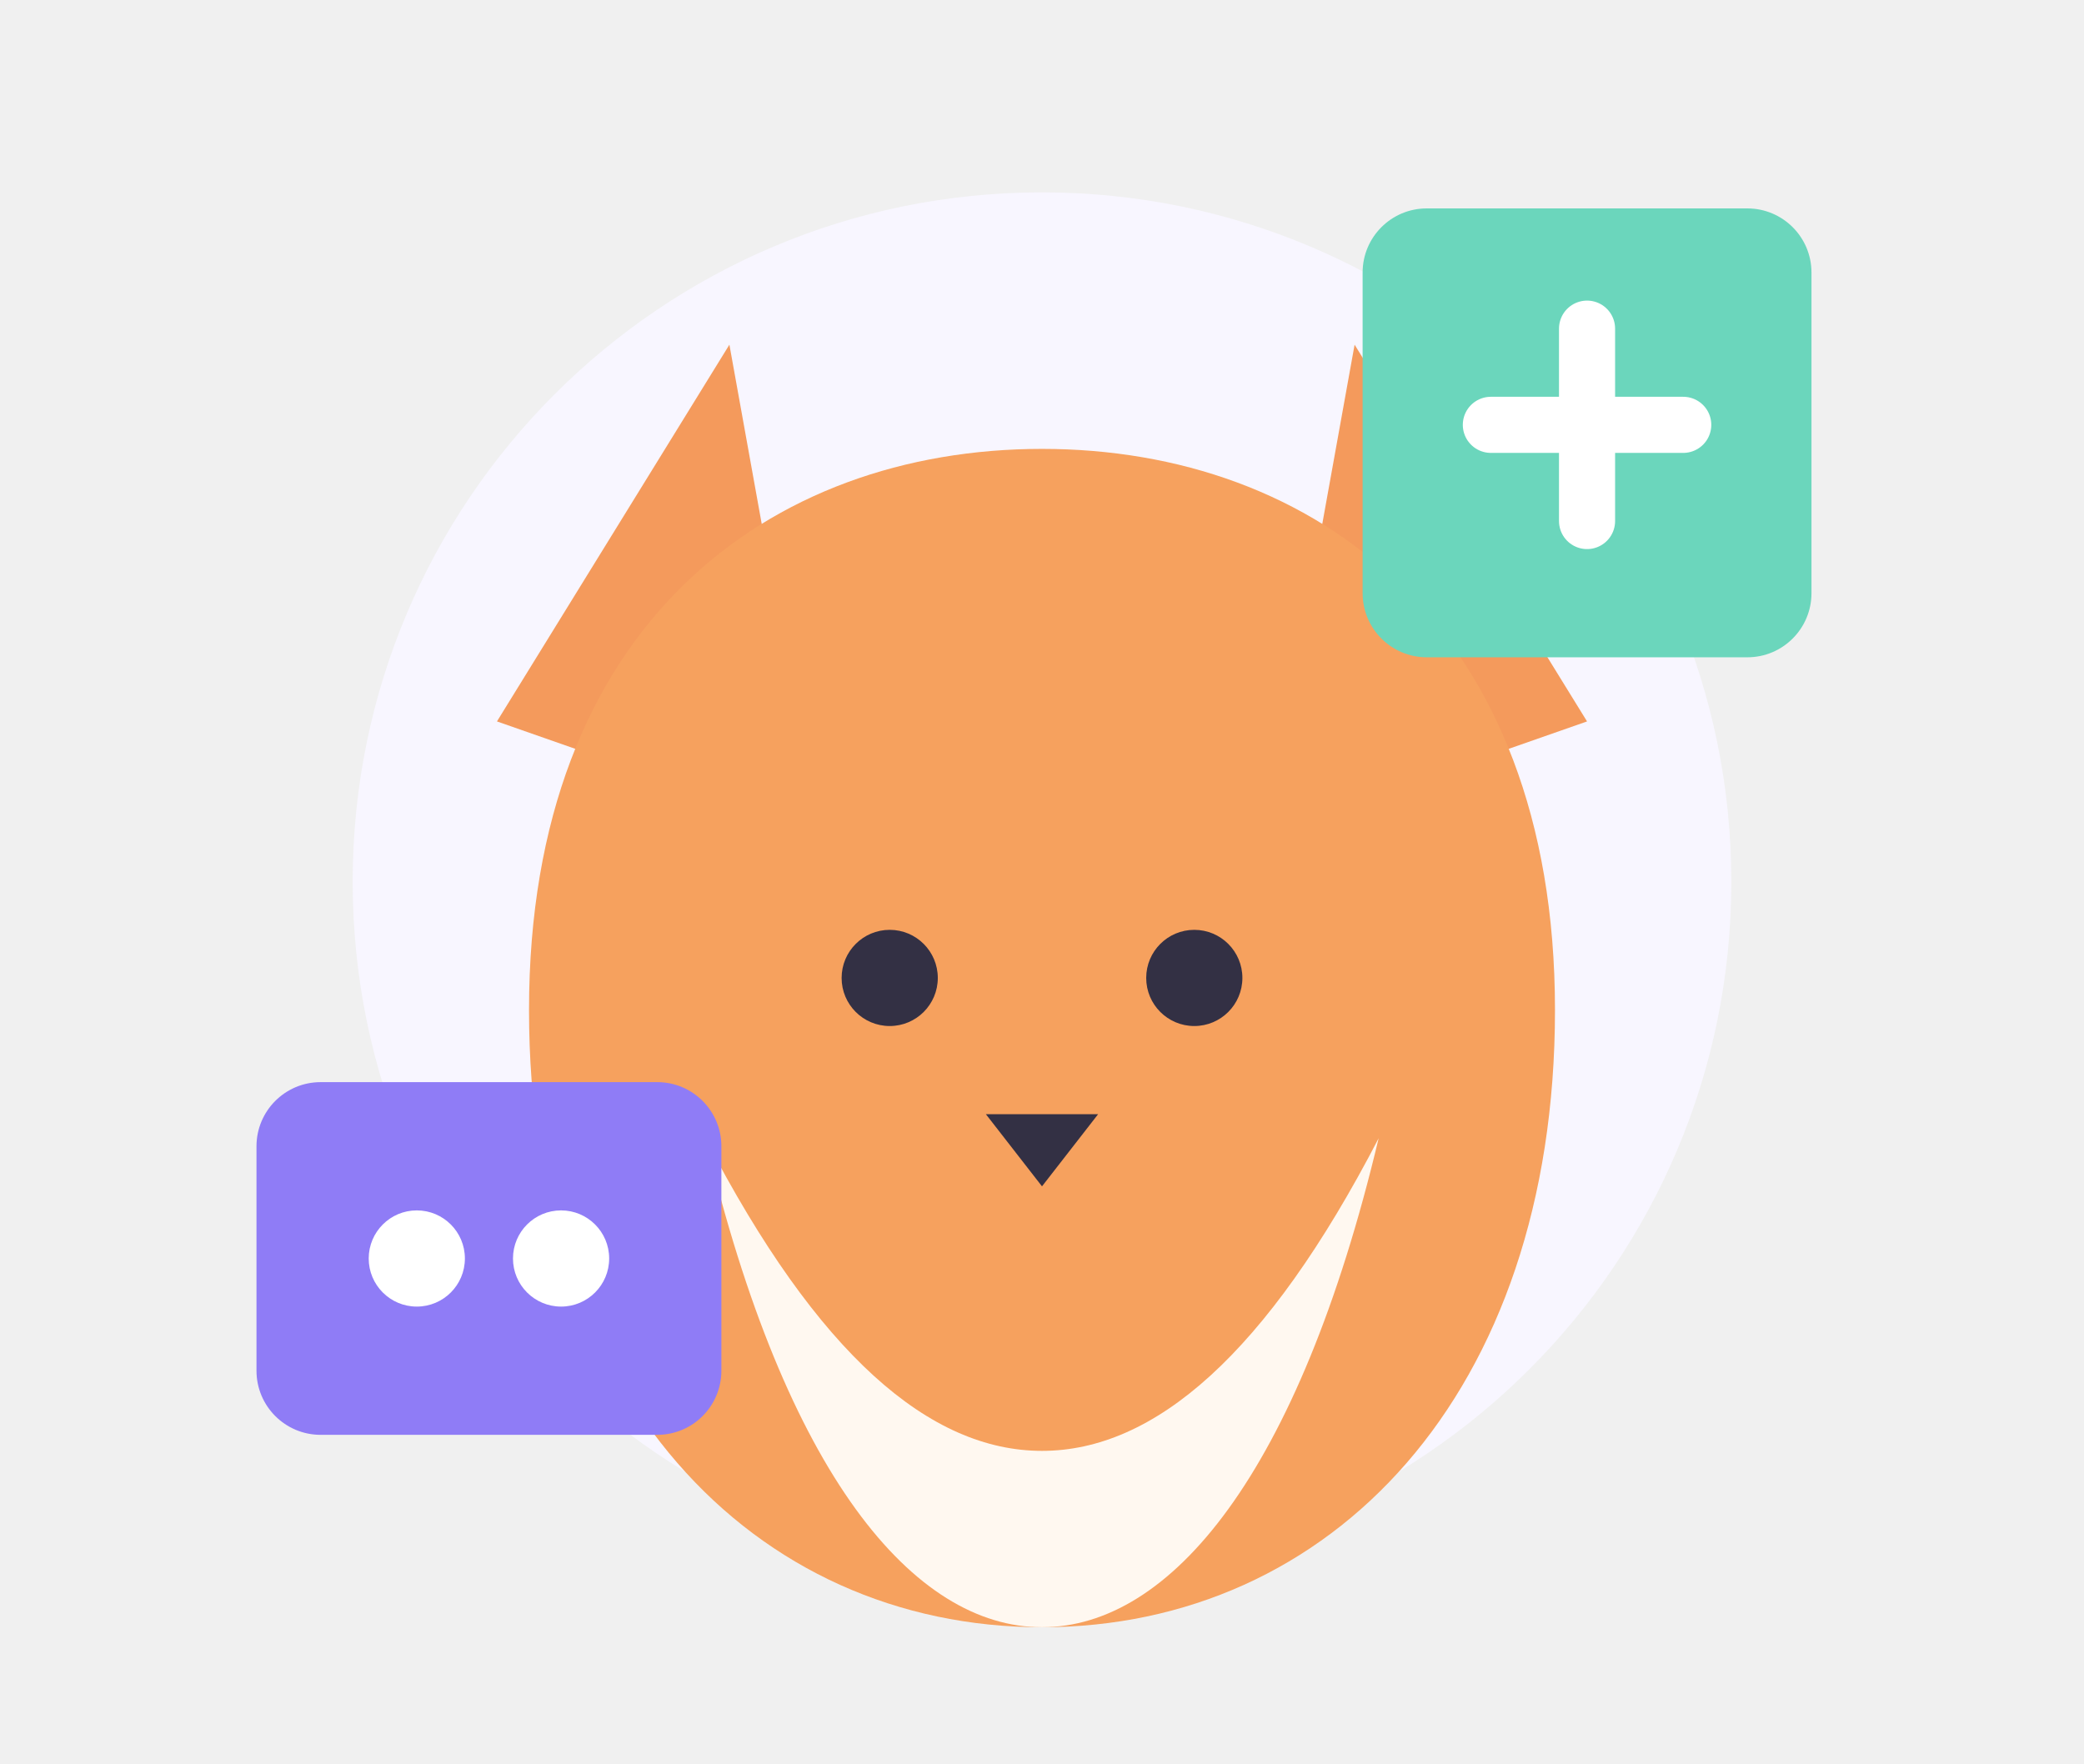
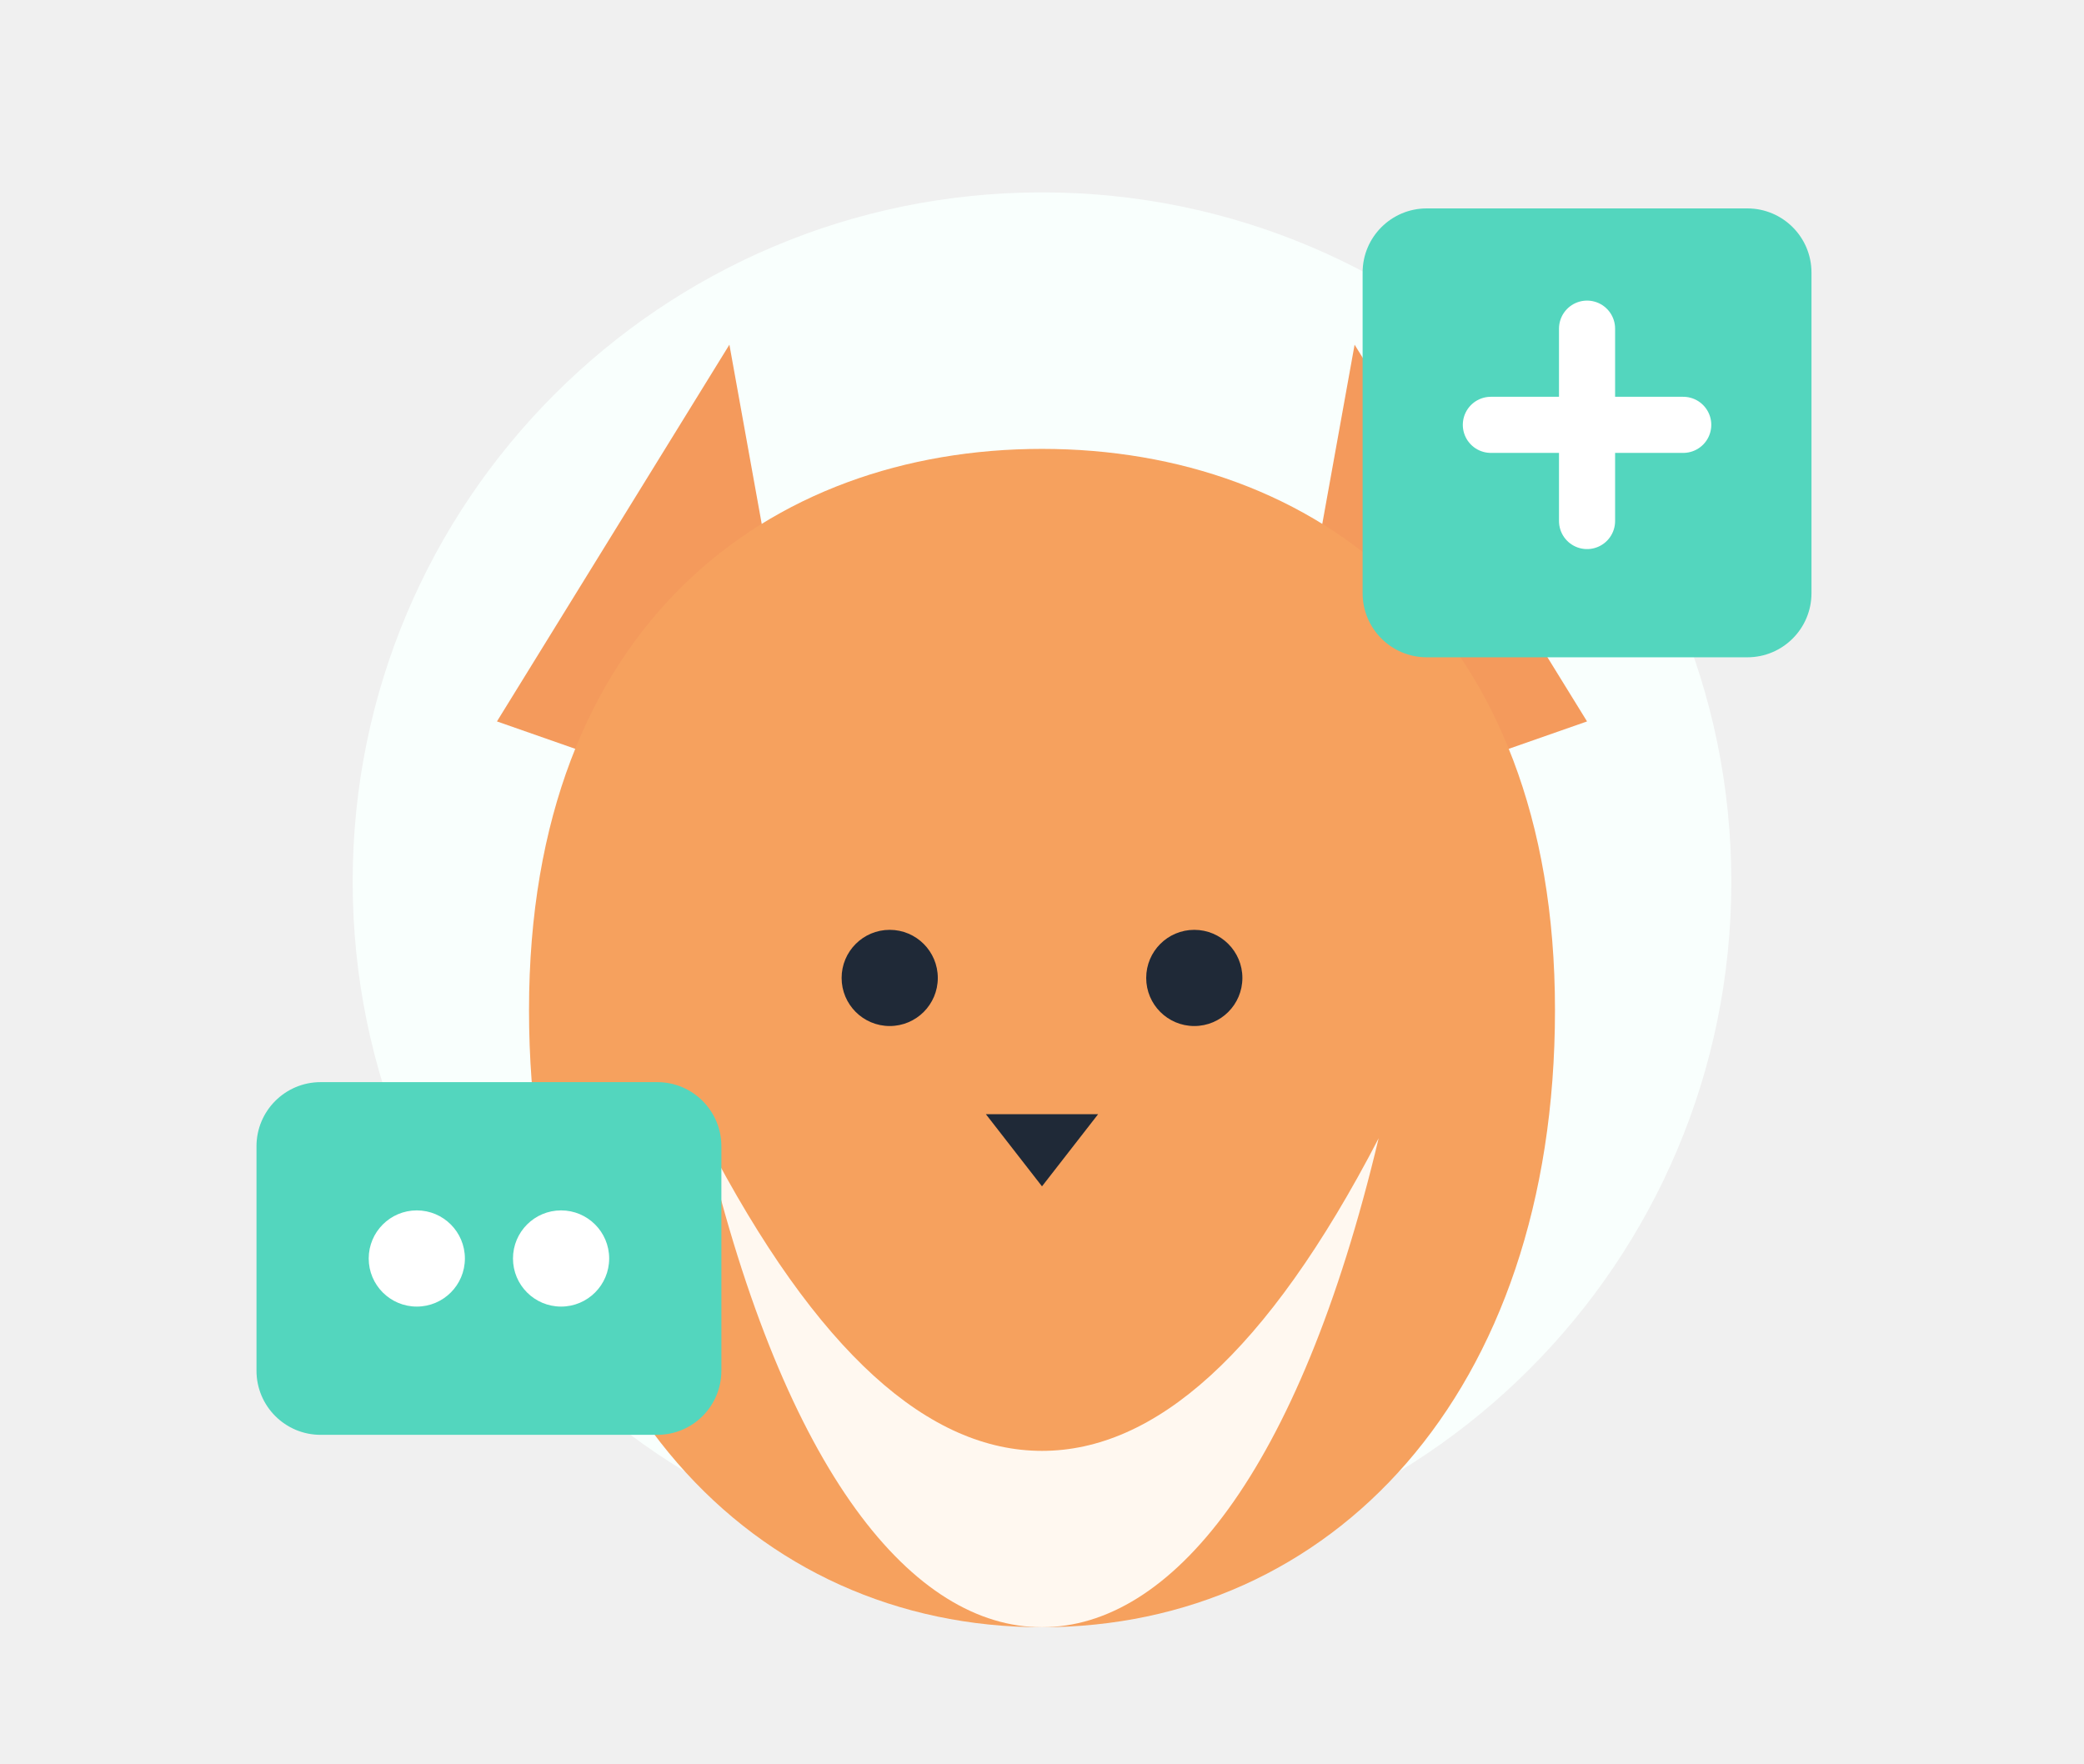
<svg xmlns="http://www.w3.org/2000/svg" width="260" height="220" viewBox="0 0 260 220" fill="none">
-   <circle cx="130" cy="110" r="86" fill="#F8F6FF" />
+   <circle cx="130" cy="110" r="86" fill="#F9FFFD" />
  <path d="M62 90L91 43L102 104L62 90Z" fill="#F49A5C" />
  <path d="M198 90L169 43L158 104L198 90Z" fill="#F49A5C" />
  <path d="M66 126C66 78 96 56 130 56C164 56 194 78 194 126C194 174 166 203 130 203C94 203 66 174 66 126Z" fill="#F6A15E" />
  <path d="M88 142C102 169 116 181 130 181C144 181 158 169 172 142C162 184 146 203 130 203C114 203 98 184 88 142Z" fill="#FFF8F0" />
-   <circle cx="111" cy="122" r="6" fill="#333044" />
-   <circle cx="149" cy="122" r="6" fill="#333044" />
-   <path d="M123 139H137L130 148L123 139Z" fill="#333044" />
-   <rect x="32" y="135" width="58" height="44" rx="8" fill="#8F7CF6" />
+   <circle cx="111" cy="122" r="6" fill="#1F2937" />
+   <circle cx="149" cy="122" r="6" fill="#1F2937" />
+   <path d="M123 139H137L130 148L123 139Z" fill="#1F2937" />
+   <rect x="32" y="135" width="58" height="44" rx="8" fill="#53D6BE" />
  <circle cx="52" cy="157" r="6" fill="white" />
  <circle cx="70" cy="157" r="6" fill="white" />
-   <rect x="170" y="26" width="56" height="56" rx="8" fill="#6BD6BC" />
+   <rect x="170" y="26" width="56" height="56" rx="8" fill="#53D6BE" />
  <path d="M186 53H210M198 41V65" stroke="white" stroke-width="7" stroke-linecap="round" />
</svg>
